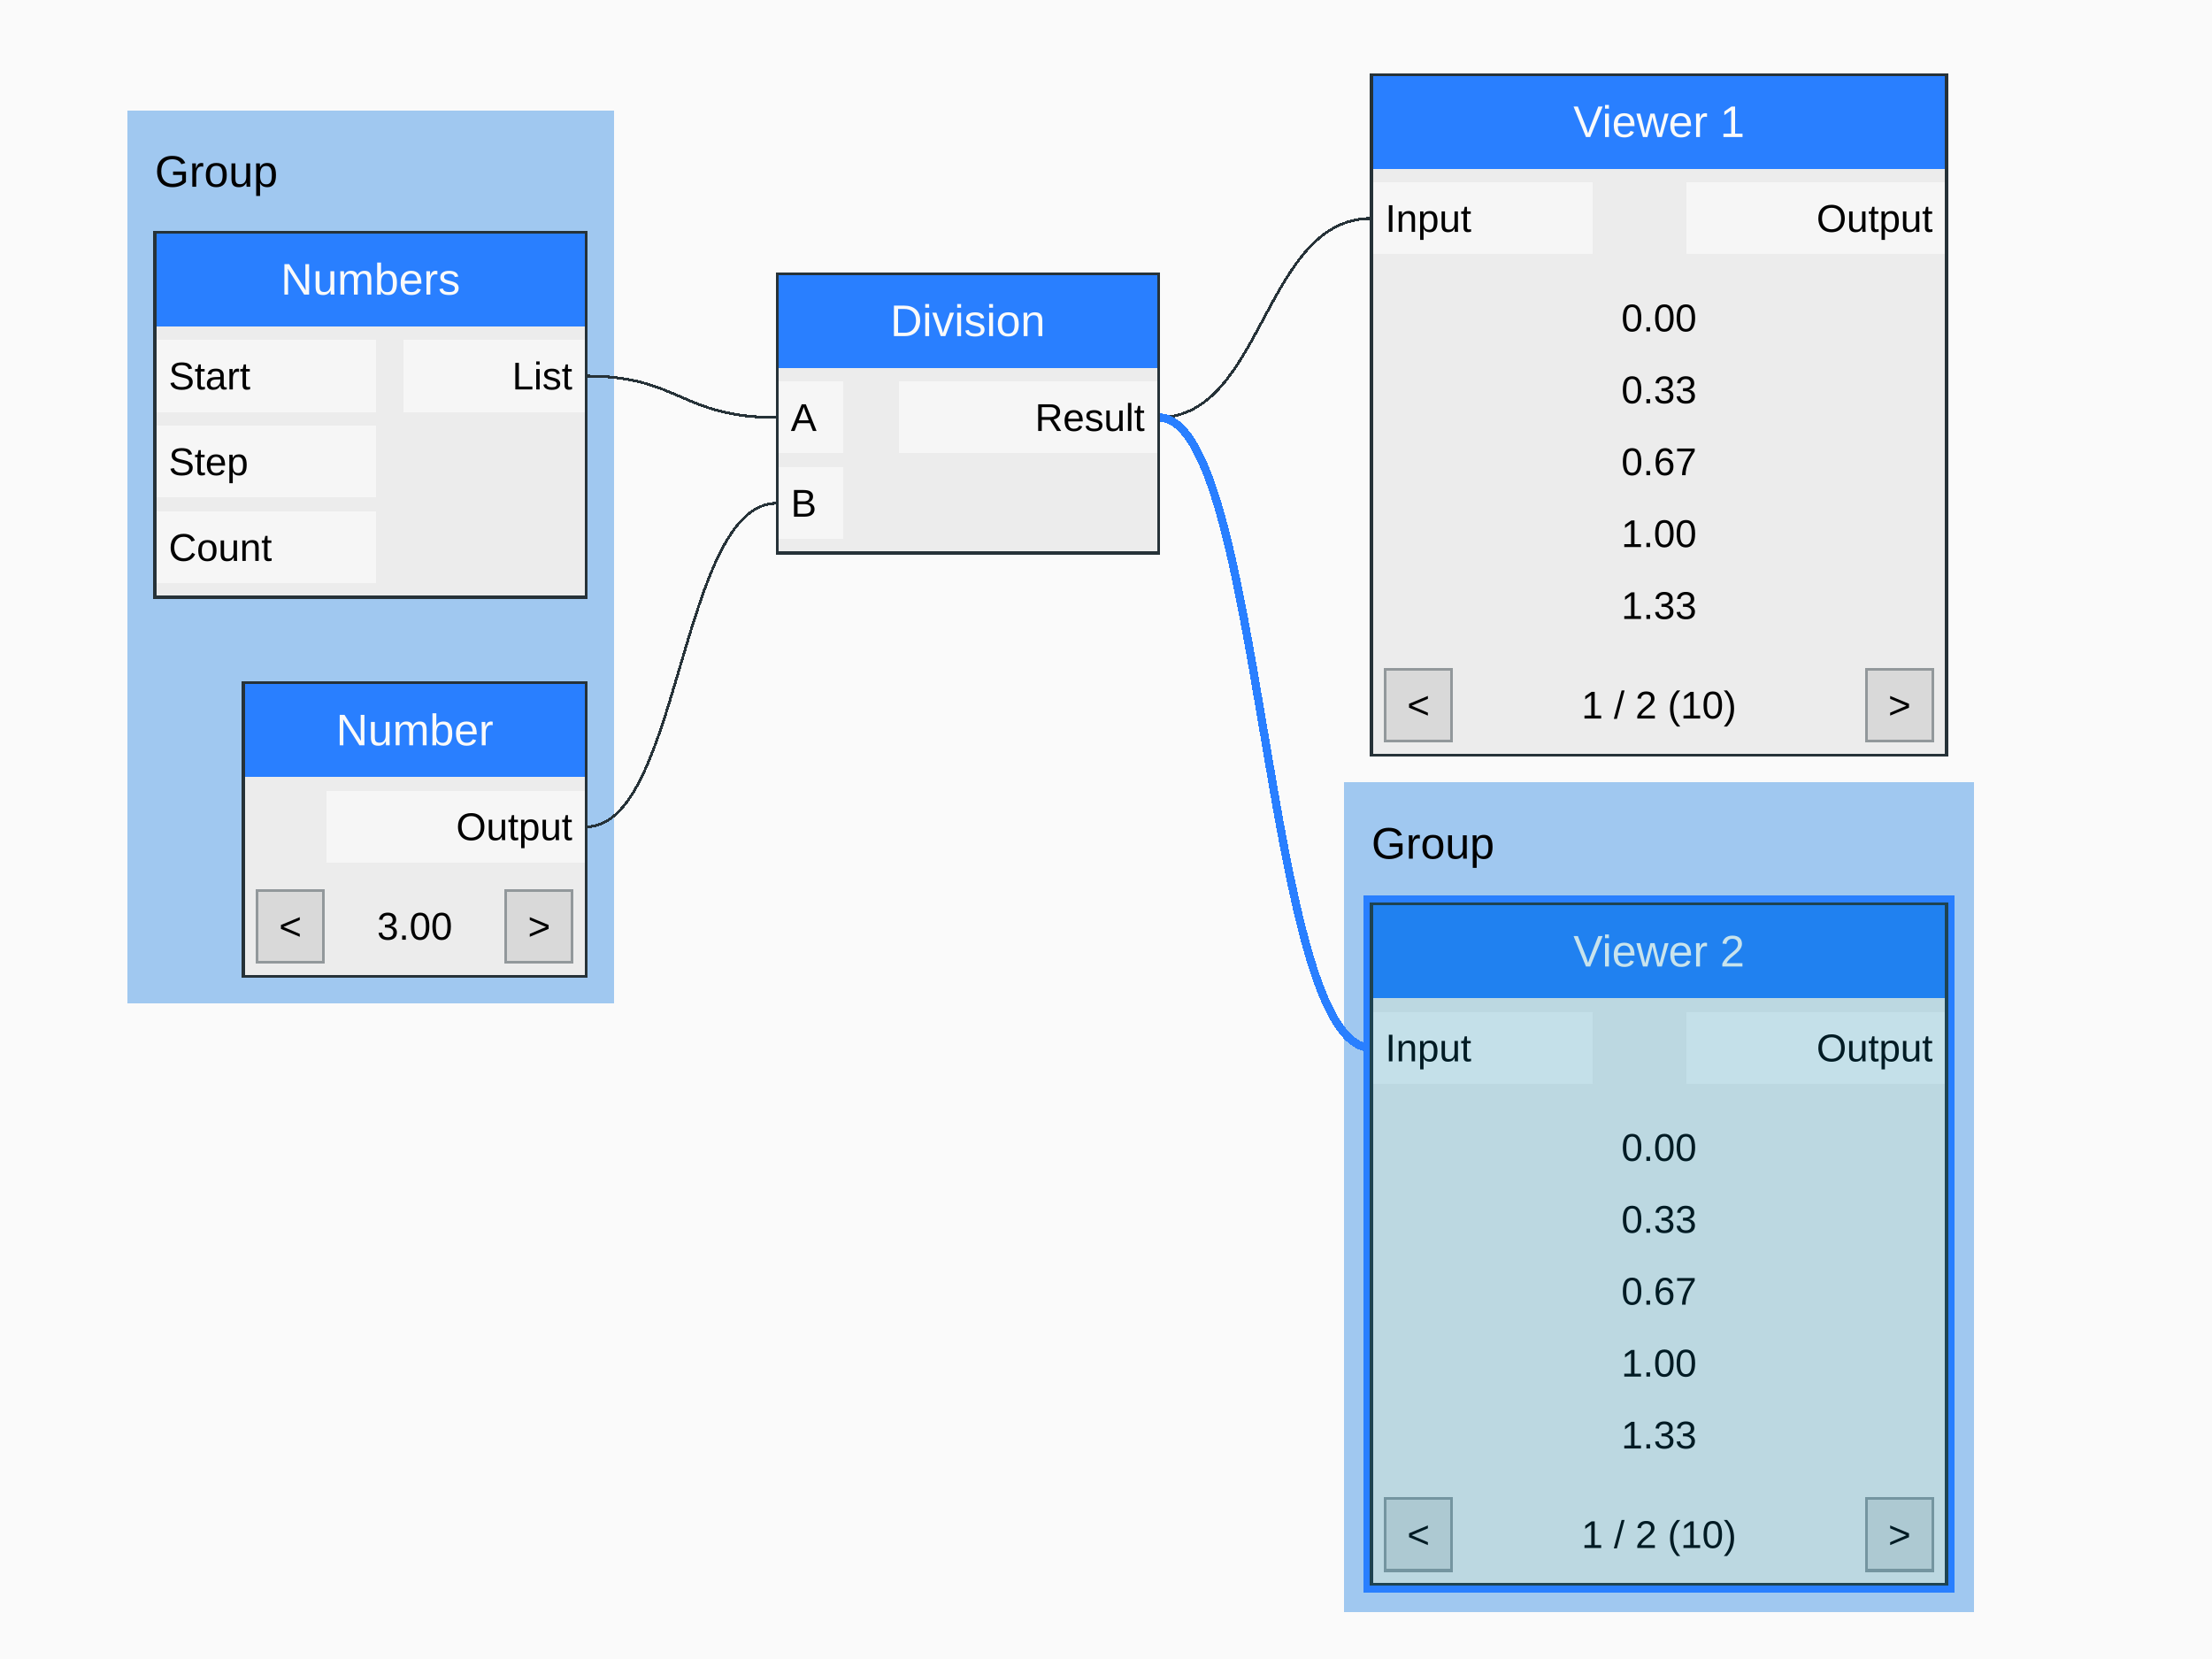
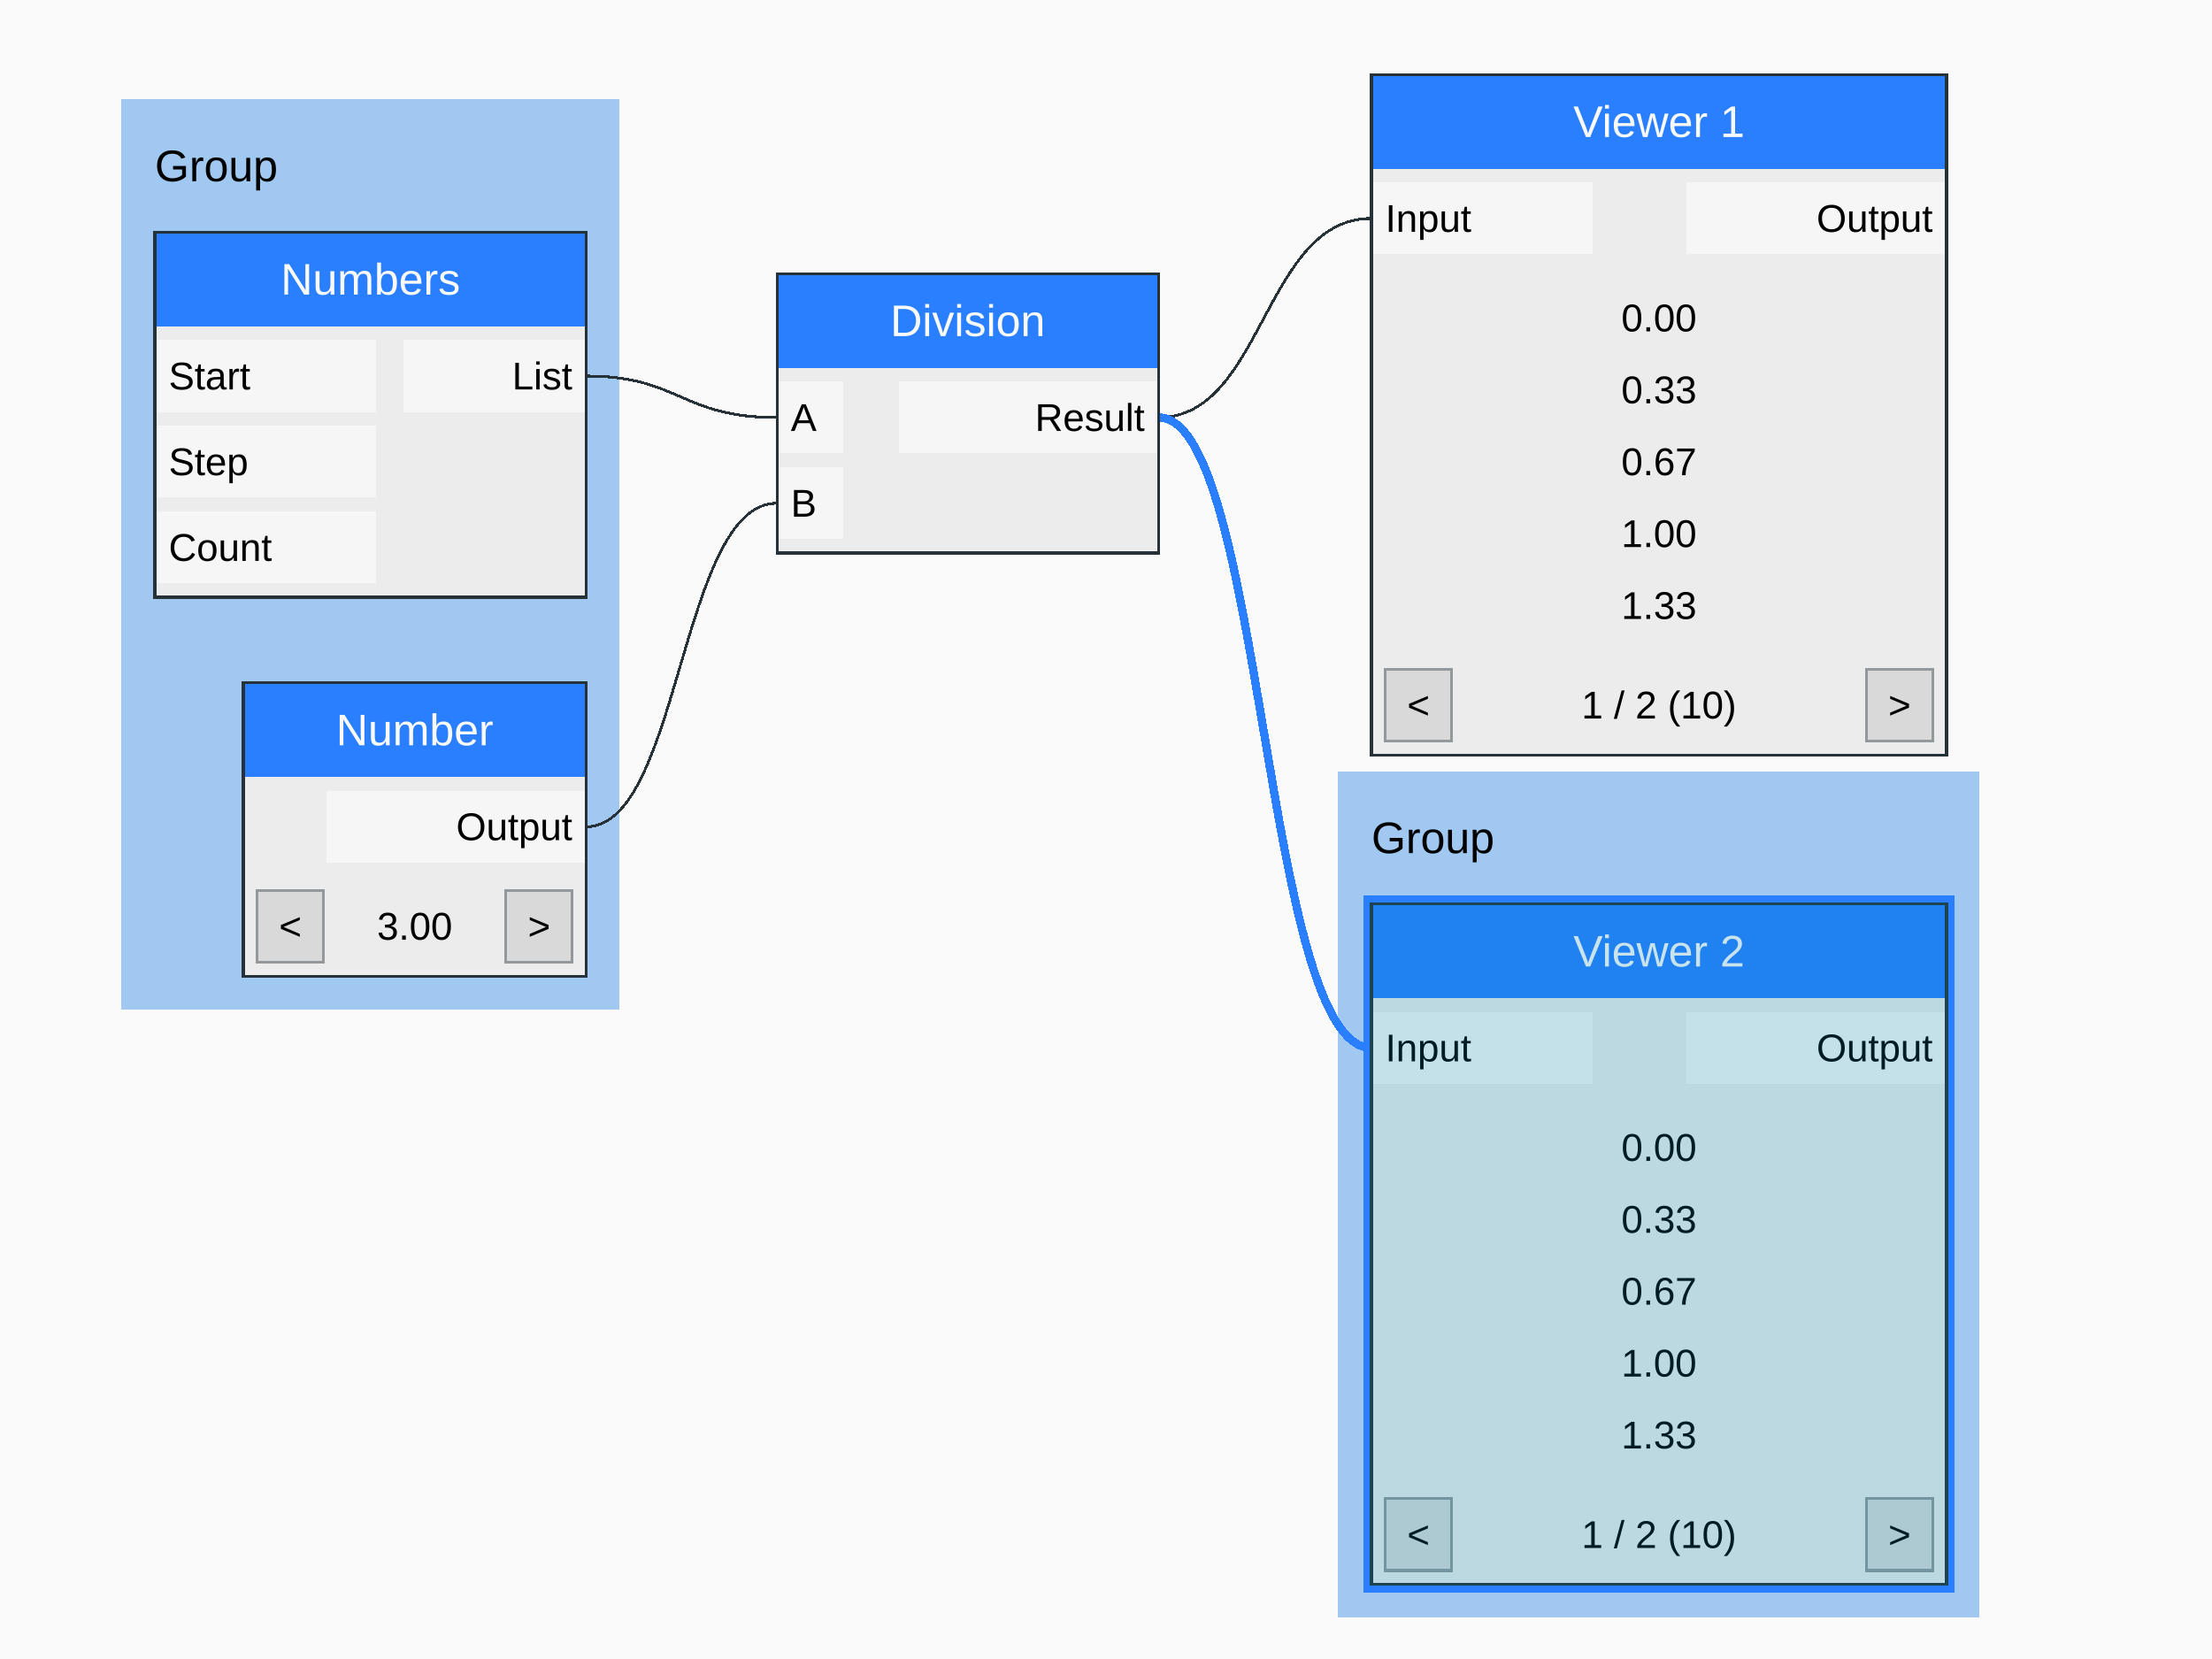
<svg xmlns="http://www.w3.org/2000/svg" version="1.1" width="800" height="600" shape-rendering="crispEdges">
  <rect x="0" y="0" width="800" height="600" style="fill:rgb(250,250,250);" />
-   <rect x="46" y="40" width="176" height="323" style="fill:rgb(160,200,240);" />
-   <text x="56" y="62" dominant-baseline="central" text-anchor="start" style="fill:rgb(0,0,0);font-family:Arial;font-size:16px;">Group</text>
-   <rect x="486" y="283" width="228" height="300" style="fill:rgb(160,200,240);" />
-   <text x="496" y="305" dominant-baseline="central" text-anchor="start" style="fill:rgb(0,0,0);font-family:Arial;font-size:16px;">Group</text>
+   <rect x="44" y="36" width="180" height="329" style="fill:rgb(160,200,240);" />
+   <text x="56" y="60" dominant-baseline="central" text-anchor="start" style="fill:rgb(0,0,0);font-family:Arial;font-size:16px;">Group</text>
+   <rect x="484" y="279" width="232" height="306" style="fill:rgb(160,200,240);" />
+   <text x="496" y="303" dominant-baseline="central" text-anchor="start" style="fill:rgb(0,0,0);font-family:Arial;font-size:16px;">Group</text>
  <path d="M212,136 C246,136 246,151 281,151" style="fill:none;stroke-width:1px;stroke:rgb(38,50,56);" />
  <path d="M212,299 C246,299 246,182 281,182" style="fill:none;stroke-width:1px;stroke:rgb(38,50,56);" />
  <path d="M419,151 C457,151 457,79 496,79" style="fill:none;stroke-width:1px;stroke:rgb(38,50,56);" />
  <path d="M419,151 C457,151 457,379 496,379" style="fill:none;stroke-width:3px;stroke:rgb(41,127,255);" />
  <rect x="56" y="84" width="156" height="34" style="fill:rgb(41,127,255);" />
  <text x="134" y="101" dominant-baseline="central" text-anchor="middle" style="fill:rgb(250,250,250);font-family:Arial;font-size:16px;">Numbers</text>
  <rect x="56" y="118" width="156" height="98" style="fill:rgb(236,236,236);" />
  <rect x="56" y="123" width="80" height="26" style="fill:rgb(246,246,246);" />
  <text x="61" y="136" dominant-baseline="central" text-anchor="start" style="fill:rgb(0,0,0);font-family:Arial;font-size:14px;">Start</text>
  <rect x="56" y="154" width="80" height="26" style="fill:rgb(246,246,246);" />
  <text x="61" y="167" dominant-baseline="central" text-anchor="start" style="fill:rgb(0,0,0);font-family:Arial;font-size:14px;">Step</text>
  <rect x="56" y="185" width="80" height="26" style="fill:rgb(246,246,246);" />
  <text x="61" y="198" dominant-baseline="central" text-anchor="start" style="fill:rgb(0,0,0);font-family:Arial;font-size:14px;">Count</text>
  <rect x="146" y="123" width="66" height="26" style="fill:rgb(246,246,246);" />
  <text x="207" y="136" dominant-baseline="central" text-anchor="end" style="fill:rgb(0,0,0);font-family:Arial;font-size:14px;">List</text>
  <rect x="56" y="84" width="156" height="132" style="fill:none;stroke-width:1px;stroke:rgb(38,50,56);" />
  <rect x="88" y="247" width="124" height="34" style="fill:rgb(41,127,255);" />
  <text x="150" y="264" dominant-baseline="central" text-anchor="middle" style="fill:rgb(250,250,250);font-family:Arial;font-size:16px;">Number</text>
  <rect x="88" y="281" width="124" height="36" style="fill:rgb(236,236,236);" />
  <rect x="118" y="286" width="94" height="26" style="fill:rgb(246,246,246);" />
  <text x="207" y="299" dominant-baseline="central" text-anchor="end" style="fill:rgb(0,0,0);font-family:Arial;font-size:14px;">Output</text>
  <rect x="88" y="317" width="124" height="36" style="fill:rgb(236,236,236);" />
  <text x="150" y="335" dominant-baseline="central" text-anchor="middle" style="fill:rgb(0,0,0);font-family:Arial;font-size:14px;">3.00</text>
  <rect x="93" y="322" width="24" height="26" style="fill:rgb(217,217,217);" />
  <text x="105" y="335" dominant-baseline="central" text-anchor="middle" style="fill:rgb(0,0,0);font-family:Arial;font-size:14px;">&lt;</text>
  <rect x="93" y="322" width="24" height="26" style="fill:none;stroke-width:1px;stroke:rgb(146,152,155);" />
  <rect x="183" y="322" width="24" height="26" style="fill:rgb(217,217,217);" />
  <text x="195" y="335" dominant-baseline="central" text-anchor="middle" style="fill:rgb(0,0,0);font-family:Arial;font-size:14px;">&gt;</text>
  <rect x="183" y="322" width="24" height="26" style="fill:none;stroke-width:1px;stroke:rgb(146,152,155);" />
  <rect x="88" y="247" width="124" height="106" style="fill:none;stroke-width:1px;stroke:rgb(38,50,56);" />
  <rect x="281" y="99" width="138" height="34" style="fill:rgb(41,127,255);" />
  <text x="350" y="116" dominant-baseline="central" text-anchor="middle" style="fill:rgb(250,250,250);font-family:Arial;font-size:16px;">Division</text>
  <rect x="281" y="133" width="138" height="67" style="fill:rgb(236,236,236);" />
  <rect x="281" y="138" width="24" height="26" style="fill:rgb(246,246,246);" />
  <text x="286" y="151" dominant-baseline="central" text-anchor="start" style="fill:rgb(0,0,0);font-family:Arial;font-size:14px;">A</text>
  <rect x="281" y="169" width="24" height="26" style="fill:rgb(246,246,246);" />
  <text x="286" y="182" dominant-baseline="central" text-anchor="start" style="fill:rgb(0,0,0);font-family:Arial;font-size:14px;">B</text>
  <rect x="325" y="138" width="94" height="26" style="fill:rgb(246,246,246);" />
  <text x="414" y="151" dominant-baseline="central" text-anchor="end" style="fill:rgb(0,0,0);font-family:Arial;font-size:14px;">Result</text>
  <rect x="281" y="99" width="138" height="101" style="fill:none;stroke-width:1px;stroke:rgb(38,50,56);" />
  <rect x="496" y="27" width="208" height="34" style="fill:rgb(41,127,255);" />
  <text x="600" y="44" dominant-baseline="central" text-anchor="middle" style="fill:rgb(250,250,250);font-family:Arial;font-size:16px;">Viewer 1</text>
  <rect x="496" y="61" width="208" height="36" style="fill:rgb(236,236,236);" />
  <rect x="496" y="66" width="80" height="26" style="fill:rgb(246,246,246);" />
  <text x="501" y="79" dominant-baseline="central" text-anchor="start" style="fill:rgb(0,0,0);font-family:Arial;font-size:14px;">Input</text>
  <rect x="610" y="66" width="94" height="26" style="fill:rgb(246,246,246);" />
  <text x="699" y="79" dominant-baseline="central" text-anchor="end" style="fill:rgb(0,0,0);font-family:Arial;font-size:14px;">Output</text>
  <rect x="496" y="97" width="208" height="140" style="fill:rgb(236,236,236);" />
  <text x="600" y="115" dominant-baseline="central" text-anchor="middle" style="fill:rgb(0,0,0);font-family:Arial;font-size:14px;">0.00</text>
  <text x="600" y="141" dominant-baseline="central" text-anchor="middle" style="fill:rgb(0,0,0);font-family:Arial;font-size:14px;">0.33</text>
  <text x="600" y="167" dominant-baseline="central" text-anchor="middle" style="fill:rgb(0,0,0);font-family:Arial;font-size:14px;">0.67</text>
  <text x="600" y="193" dominant-baseline="central" text-anchor="middle" style="fill:rgb(0,0,0);font-family:Arial;font-size:14px;">1.00</text>
  <text x="600" y="219" dominant-baseline="central" text-anchor="middle" style="fill:rgb(0,0,0);font-family:Arial;font-size:14px;">1.33</text>
  <rect x="496" y="237" width="208" height="36" style="fill:rgb(236,236,236);" />
  <text x="600" y="255" dominant-baseline="central" text-anchor="middle" style="fill:rgb(0,0,0);font-family:Arial;font-size:14px;">1 / 2 (10)</text>
  <rect x="501" y="242" width="24" height="26" style="fill:rgb(217,217,217);" />
  <text x="513" y="255" dominant-baseline="central" text-anchor="middle" style="fill:rgb(0,0,0);font-family:Arial;font-size:14px;">&lt;</text>
  <rect x="501" y="242" width="24" height="26" style="fill:none;stroke-width:1px;stroke:rgb(146,152,155);" />
  <rect x="675" y="242" width="24" height="26" style="fill:rgb(217,217,217);" />
  <text x="687" y="255" dominant-baseline="central" text-anchor="middle" style="fill:rgb(0,0,0);font-family:Arial;font-size:14px;">&gt;</text>
  <rect x="675" y="242" width="24" height="26" style="fill:none;stroke-width:1px;stroke:rgb(146,152,155);" />
  <rect x="496" y="27" width="208" height="246" style="fill:none;stroke-width:1px;stroke:rgb(38,50,56);" />
  <rect x="493" y="324" width="214" height="252" style="fill:rgb(41,127,255);" />
  <rect x="496" y="327" width="208" height="34" style="fill:rgb(32,129,240);" />
  <text x="600" y="344" dominant-baseline="central" text-anchor="middle" style="fill:rgb(200,227,236);font-family:Arial;font-size:16px;">Viewer 2</text>
  <rect x="496" y="361" width="208" height="36" style="fill:rgb(188,216,225);" />
  <rect x="496" y="366" width="80" height="26" style="fill:rgb(196,224,233);" />
  <text x="501" y="379" dominant-baseline="central" text-anchor="start" style="fill:rgb(0,27,36);font-family:Arial;font-size:14px;">Input</text>
  <rect x="610" y="366" width="94" height="26" style="fill:rgb(196,224,233);" />
  <text x="699" y="379" dominant-baseline="central" text-anchor="end" style="fill:rgb(0,27,36);font-family:Arial;font-size:14px;">Output</text>
  <rect x="496" y="397" width="208" height="140" style="fill:rgb(188,216,225);" />
  <text x="600" y="415" dominant-baseline="central" text-anchor="middle" style="fill:rgb(0,27,36);font-family:Arial;font-size:14px;">0.00</text>
  <text x="600" y="441" dominant-baseline="central" text-anchor="middle" style="fill:rgb(0,27,36);font-family:Arial;font-size:14px;">0.33</text>
  <text x="600" y="467" dominant-baseline="central" text-anchor="middle" style="fill:rgb(0,27,36);font-family:Arial;font-size:14px;">0.67</text>
  <text x="600" y="493" dominant-baseline="central" text-anchor="middle" style="fill:rgb(0,27,36);font-family:Arial;font-size:14px;">1.00</text>
  <text x="600" y="519" dominant-baseline="central" text-anchor="middle" style="fill:rgb(0,27,36);font-family:Arial;font-size:14px;">1.33</text>
  <rect x="496" y="537" width="208" height="36" style="fill:rgb(188,216,225);" />
  <text x="600" y="555" dominant-baseline="central" text-anchor="middle" style="fill:rgb(0,27,36);font-family:Arial;font-size:14px;">1 / 2 (10)</text>
  <rect x="501" y="542" width="24" height="26" style="fill:rgb(173,201,210);" />
  <text x="513" y="555" dominant-baseline="central" text-anchor="middle" style="fill:rgb(0,27,36);font-family:Arial;font-size:14px;">&lt;</text>
  <rect x="501" y="542" width="24" height="26" style="fill:none;stroke-width:1px;stroke:rgb(116,149,160);" />
  <rect x="675" y="542" width="24" height="26" style="fill:rgb(173,201,210);" />
  <text x="687" y="555" dominant-baseline="central" text-anchor="middle" style="fill:rgb(0,27,36);font-family:Arial;font-size:14px;">&gt;</text>
  <rect x="675" y="542" width="24" height="26" style="fill:none;stroke-width:1px;stroke:rgb(116,149,160);" />
  <rect x="496" y="327" width="208" height="246" style="fill:none;stroke-width:1px;stroke:rgb(30,67,81);" />
</svg>
